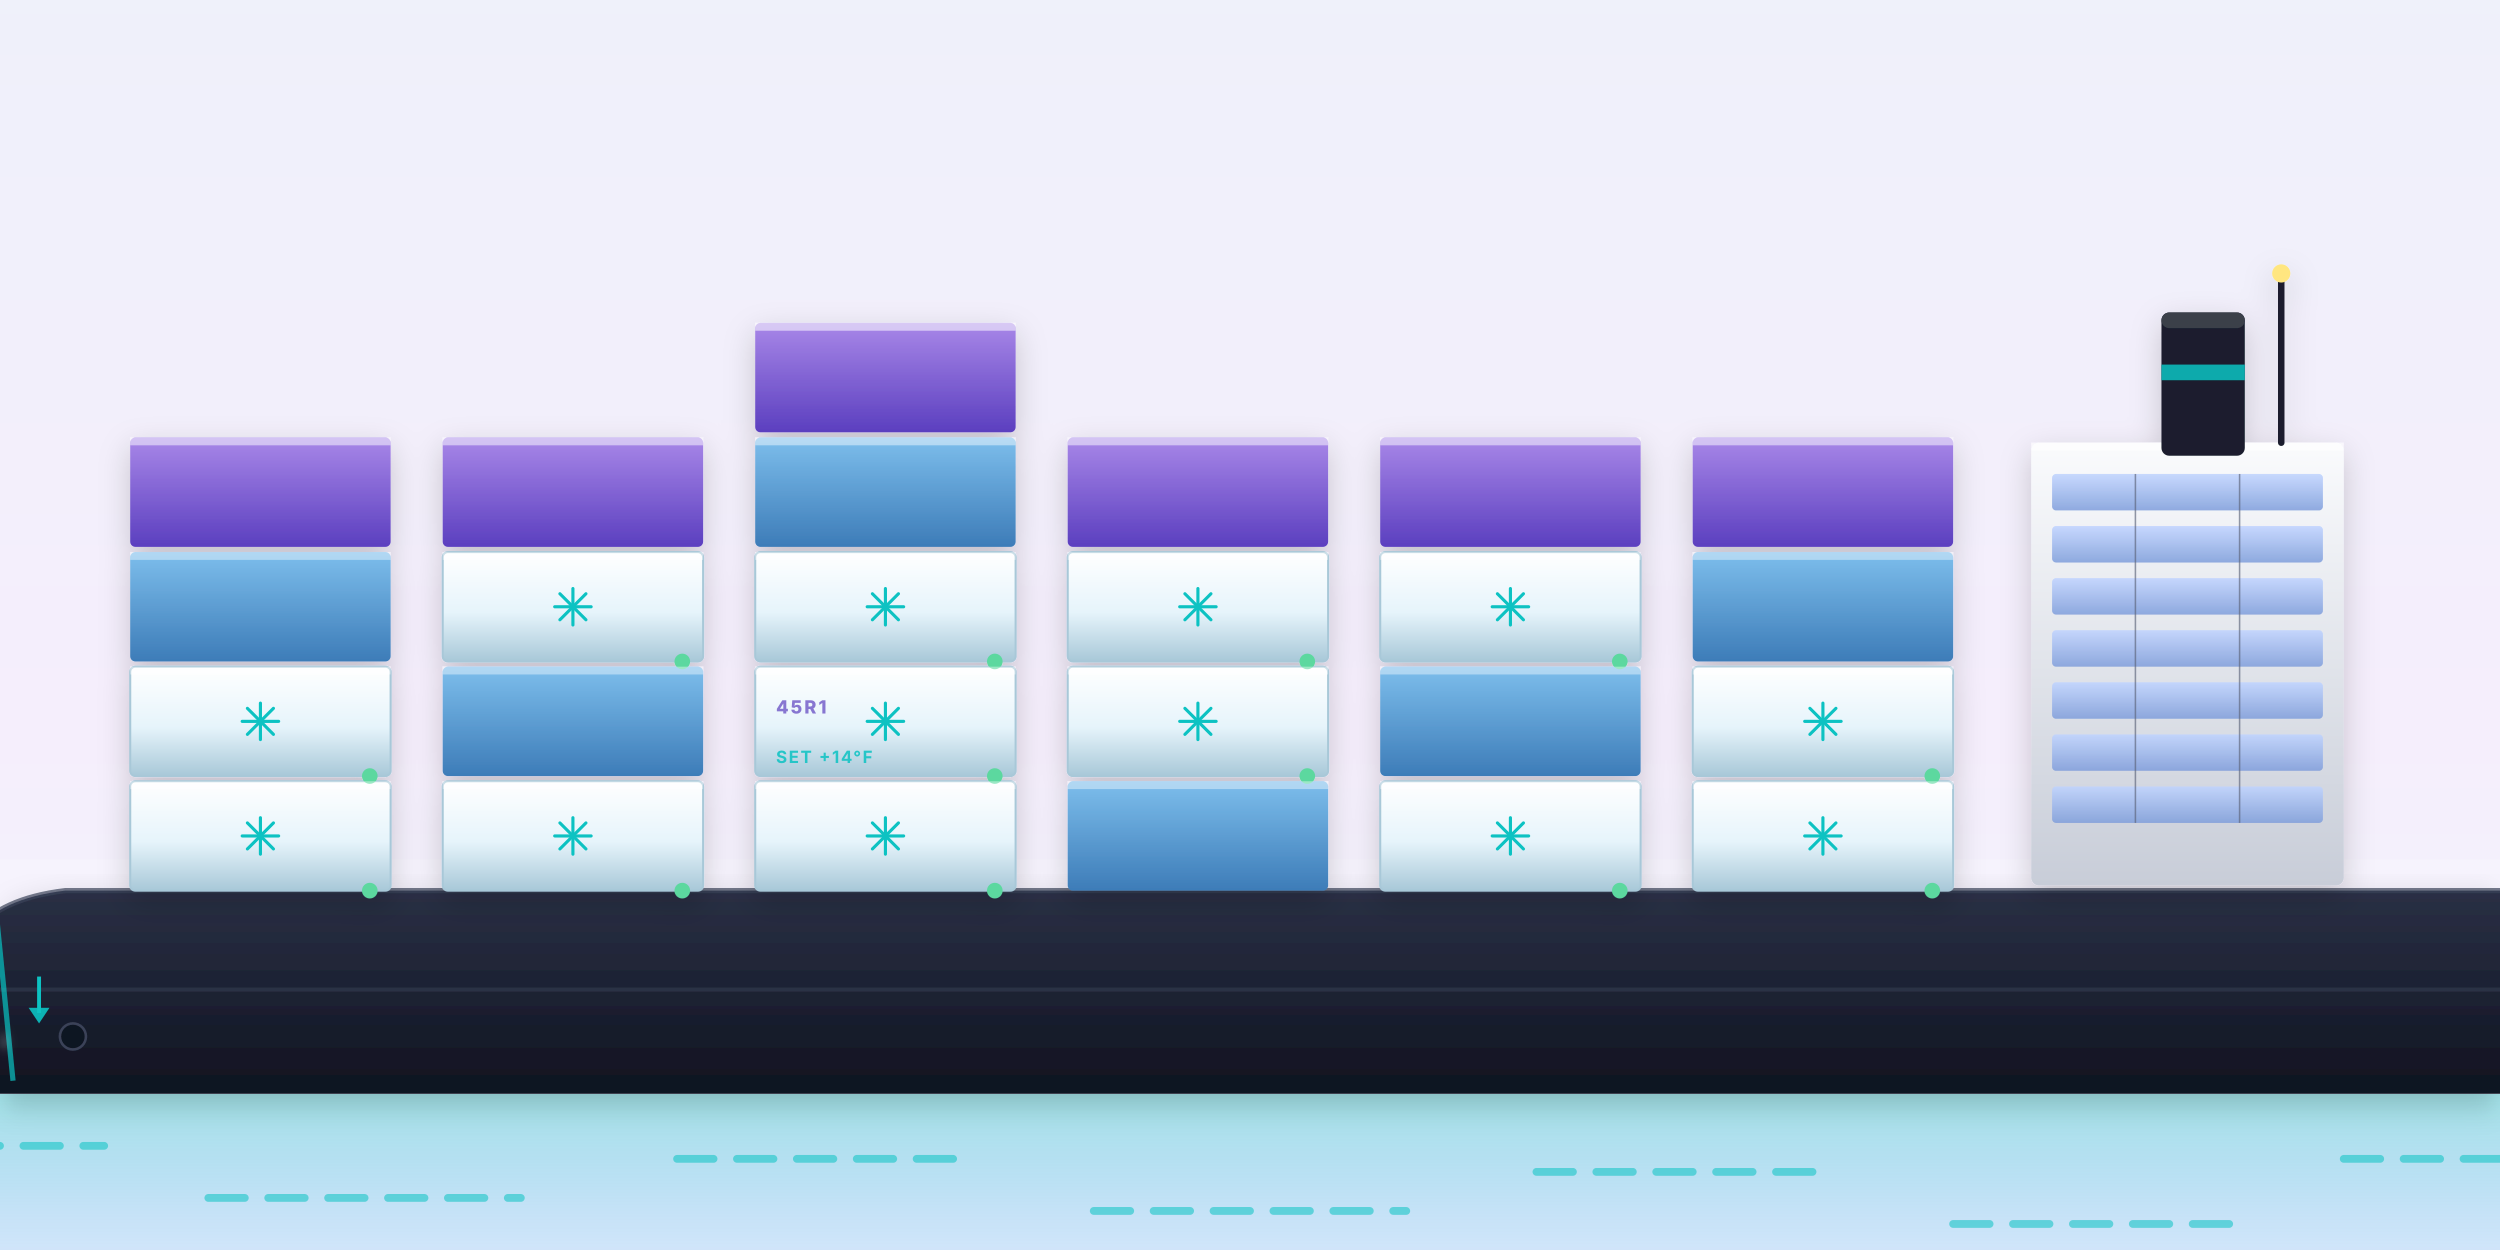
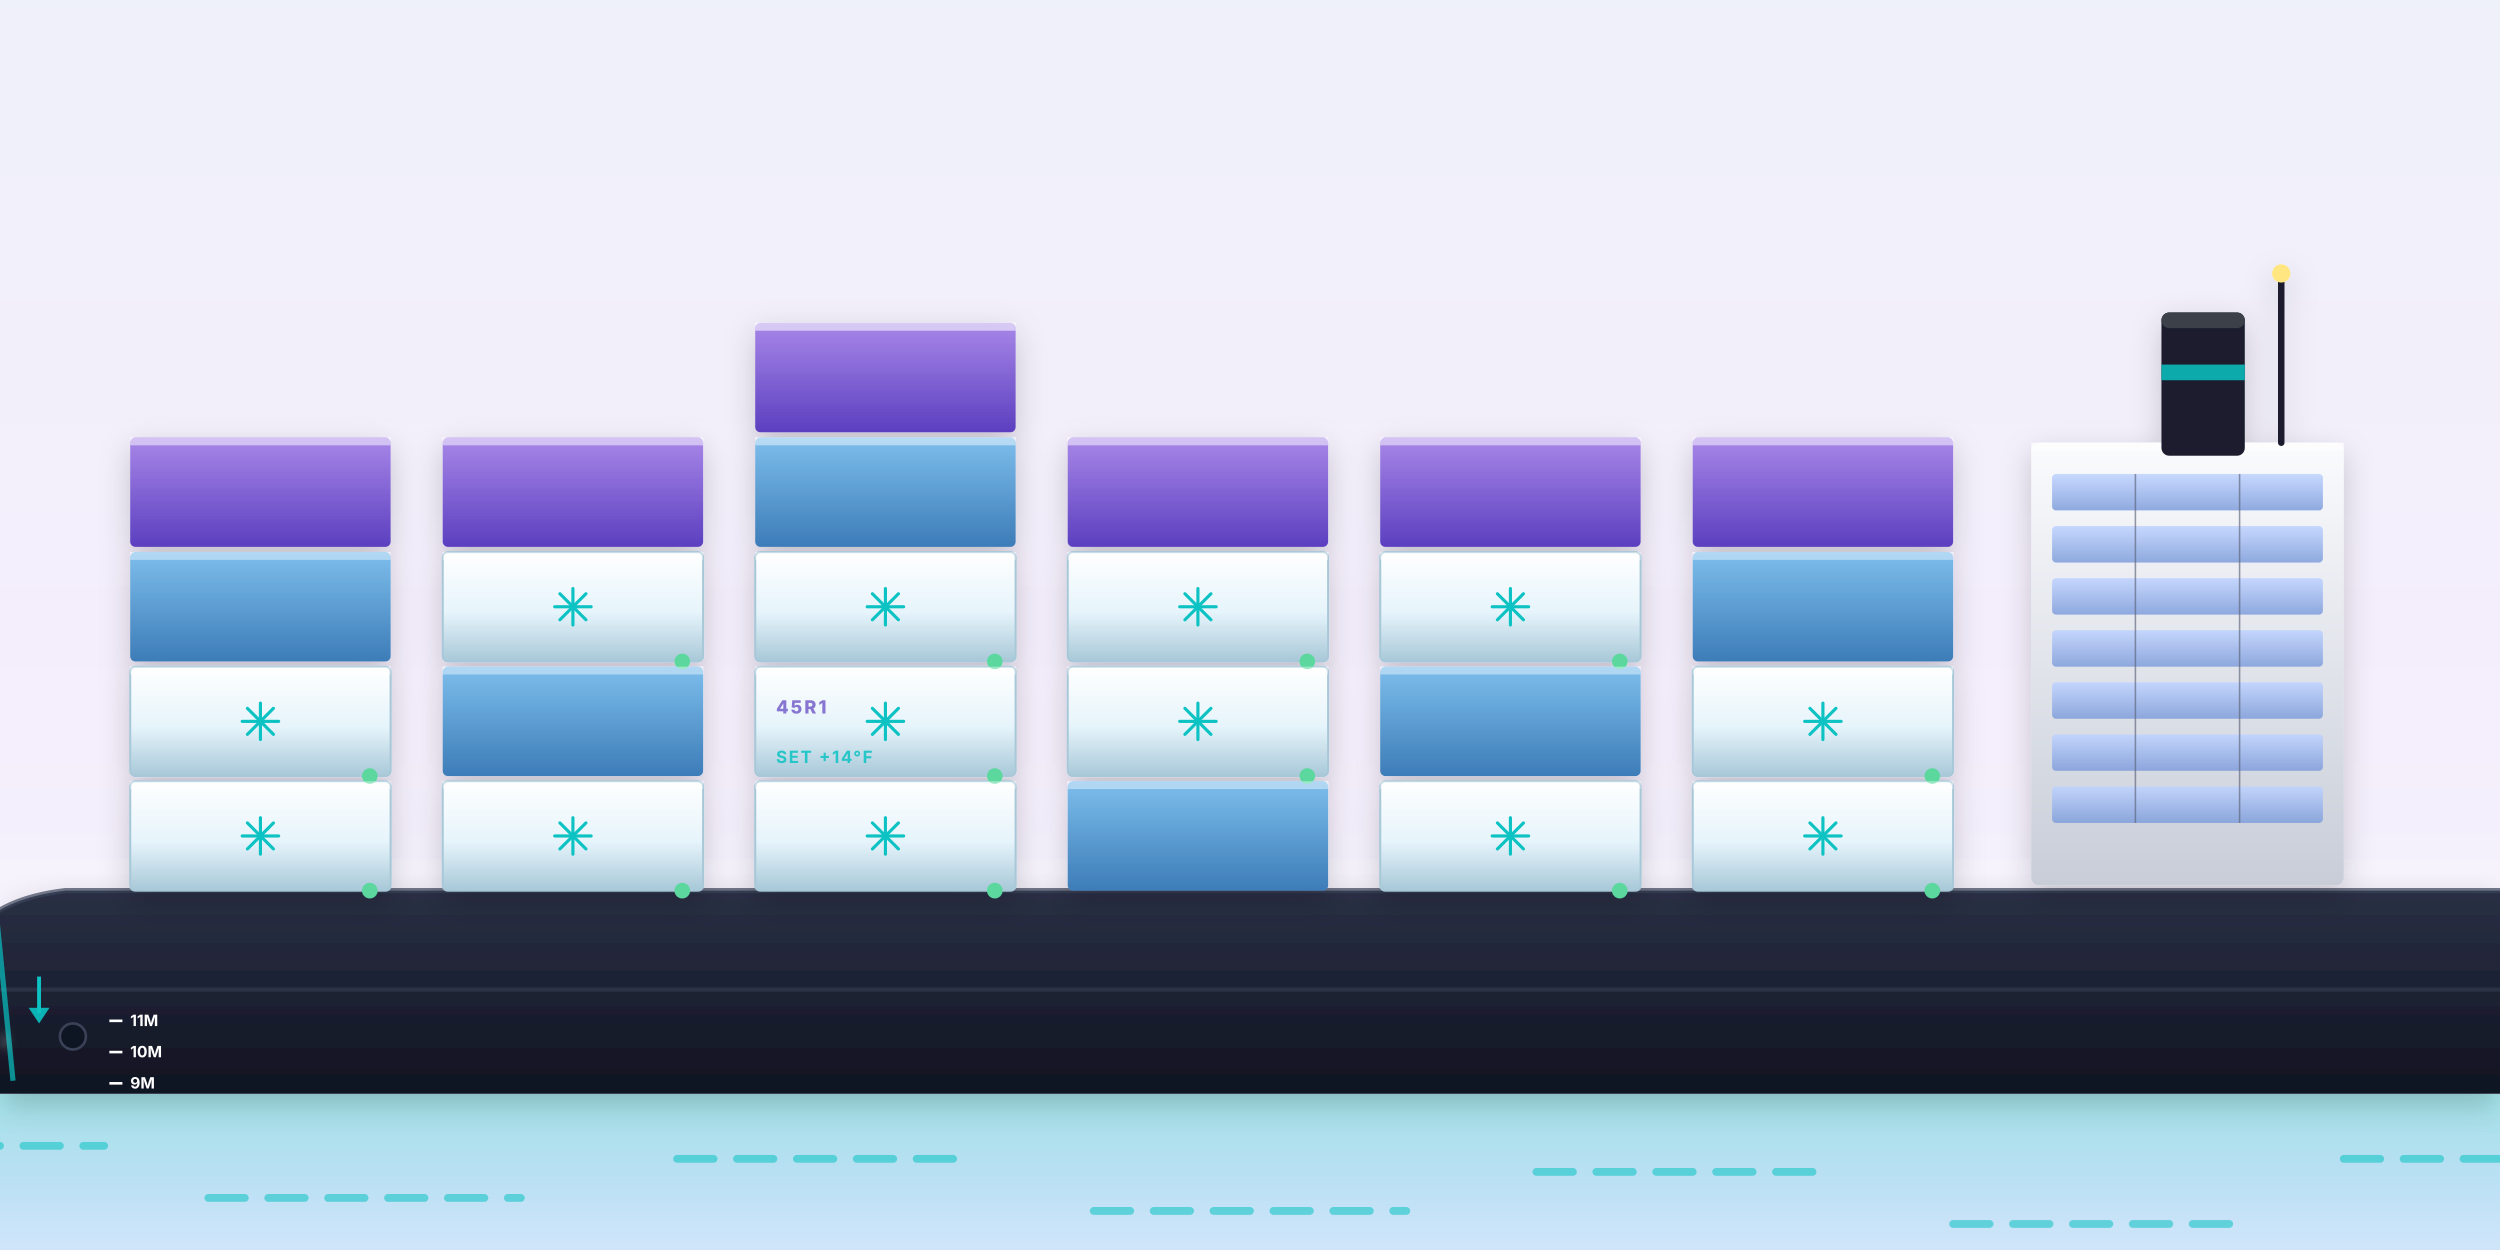
<svg xmlns="http://www.w3.org/2000/svg" width="1200" height="600" viewBox="0 50 1200 480" preserveAspectRatio="xMidYMid slice">
  <style>
    /* ========== HULL PITCH — ocean swell, bow rises and falls ========== */
    .hull-pitch {
      transform-origin: 600px 470px;
      animation: hull-pitch 7s ease-in-out infinite;
    }
    @keyframes hull-pitch {
      0%, 100% { transform: rotate(0deg);     }
      25%      { transform: rotate(-0.4deg);  }
      50%      { transform: rotate(0deg);     }
      75%      { transform: rotate(0.35deg);  }
    }
    .hull-roll {
      transform-origin: 600px 470px;
      animation: hull-roll 5.6s ease-in-out infinite;
    }
    @keyframes hull-roll {
      0%, 100% { transform: translateY(0)    skewX(0deg);   }
      50%      { transform: translateY(-1px) skewX(0.3deg); }
    }
    .stack-settle {
      animation: stack-settle 7s ease-in-out infinite -0.4s;
    }
    @keyframes stack-settle {
      0%, 100% { transform: translateY(0); }
      25%      { transform: translateY(0.6px); }
      75%      { transform: translateY(-0.6px); }
    }
    .antenna-arc {
      animation: antenna-arc 7s ease-in-out infinite;
    }
    @keyframes antenna-arc {
      0%, 100% { transform: translate(0,0); }
      25%      { transform: translate(-0.8px, 1px); }
      50%      { transform: translate(0,0); }
      75%      { transform: translate(0.8px, -1px); }
    }
    .bow-wave-1 { animation: bow-wave 2.4s ease-out infinite; }
    .bow-wave-2 { animation: bow-wave 2.4s ease-out infinite -0.8s; }
    .bow-wave-3 { animation: bow-wave 2.4s ease-out infinite -1.6s; }
    @keyframes bow-wave {
      0%   { opacity: 0;    transform: translateX(0)    scale(0.5); }
      15%  { opacity: 0.85; }
      100% { opacity: 0;    transform: translateX(-32px) scale(1.6); }
    }
    .bow-spray {
      animation: bow-spray 1.6s ease-out infinite;
    }
    @keyframes bow-spray {
      0%   { opacity: 0;   transform: translate(0,0)      scale(0.5); }
      20%  { opacity: 0.6; }
      100% { opacity: 0;   transform: translate(-22px,-14px) scale(1.3); }
    }
    .wake-1 { animation: wake-drift 3.2s linear infinite; }
    .wake-2 { animation: wake-drift 3.2s linear infinite -0.7s; }
    .wake-3 { animation: wake-drift 3.2s linear infinite -1.4s; }
    .wake-4 { animation: wake-drift 3.2s linear infinite -2.1s; }
    @keyframes wake-drift {
      0%   { opacity: 0;    transform: translateX(0)   scale(0.6); }
      15%  { opacity: 0.7;  }
      85%  { opacity: 0.3;  }
      100% { opacity: 0;    transform: translateX(85px) scale(1.4); }
    }

    /* ========== ORIGINAL VOCAB ========== */
    .sheen-band { animation: sheen-sweep 5s ease-in-out infinite; }
    @keyframes sheen-sweep {
      0%   { transform: translateX(-740px); }
      60%  { transform: translateX(740px); }
      100% { transform: translateX(740px); }
    }
    .wordmark-breath { animation: wordmark-breath 6s ease-in-out infinite; }
    @keyframes wordmark-breath {
      0%, 100% { opacity: 0.55; }
      50%      { opacity: 0.85; }
    }
    .badge-pulse {
      transform-box: fill-box; transform-origin: center;
      animation: badge-pulse 3.2s ease-in-out infinite;
    }
    @keyframes badge-pulse {
      0%, 100% { transform: scale(1);    opacity: 0.95; }
      50%      { transform: scale(1.04); opacity: 1; }
    }
    .chevron-pulse { animation: chevron-pulse 2.2s ease-in-out infinite; }
    @keyframes chevron-pulse {
      0%, 100% { opacity: 0.30; transform: translateX(0); }
      50%      { opacity: 0.65; transform: translateX(-4px); }
    }
    .sky-drift { animation: sky-drift 14s ease-in-out infinite; }
    @keyframes sky-drift {
      0%   { transform: translateX(-200px); }
      100% { transform: translateX(1400px); }
    }
    .bridge-window-pulse { animation: bridge-window-pulse 4s ease-in-out infinite; }
    @keyframes bridge-window-pulse {
      0%, 100% { opacity: 0.78; }
      50%      { opacity: 0.95; }
    }
    .antenna-blink {
      animation: antenna-blink 1.4s ease-in-out infinite;
      transform-box: fill-box; transform-origin: center;
    }
    @keyframes antenna-blink {
      0%, 65%, 100% { opacity: 0.35; transform: scale(1); }
      70%, 80%      { opacity: 1;    transform: scale(1.25); }
    }
    .bow-pulse { animation: bow-pulse 2.6s ease-in-out infinite; }
    @keyframes bow-pulse {
      0%, 100% { opacity: 0.55; }
      50%      { opacity: 0.95; }
    }
    .draft-fade { animation: draft-fade 7s ease-in-out infinite; }
    @keyframes draft-fade {
      0%, 100% { opacity: 0.55; }
      50%      { opacity: 0.78; }
    }
    /* ========== BRAND LOCKUP ========== */
    .brand-mark {
      transform-box: fill-box; transform-origin: center;
      animation: brand-pulse 3.6s ease-in-out infinite;
    }
    @keyframes brand-pulse {
      0%, 100% { transform: scale(1);    opacity: 0.92; }
      50%      { transform: scale(1.05); opacity: 1; }
    }
    .brand-word { animation: brand-word-breath 6s ease-in-out infinite; }
    @keyframes brand-word-breath {
      0%, 100% { opacity: 0.78; }
      50%      { opacity: 1; }
    }
    /* ========== REEFER RUNNING INDICATOR (matches loading/unloading 'gland-glow' vocab) ========== */
    .reefer-led {
      transform-box: fill-box; transform-origin: center;
      animation: reefer-led 2.4s ease-in-out infinite;
    }
    @keyframes reefer-led {
      0%, 100% { opacity: 0.55; transform: scale(1);    }
      50%      { opacity: 1;    transform: scale(1.18); }
    }
    /* Country-switchable set-point markings — renderer toggles visibility of
       .country-US / .country-MX / .country-CA (default: US visible, units °F;
       MX &amp; CA use °C per SCT/NOM cold-chain + Transport Canada conventions). */
    .country-MX, .country-CA { display: none; }

    @media (prefers-reduced-motion: reduce) {
      .reefer-led { animation: none !important; opacity: 0.85 !important; }
      .hull-pitch, .hull-roll, .stack-settle, .antenna-arc,
      .bow-wave-1, .bow-wave-2, .bow-wave-3, .bow-spray,
      .wake-1, .wake-2, .wake-3, .wake-4,
      .sheen-band, .wordmark-breath, .badge-pulse, .chevron-pulse,
      .sky-drift, .bridge-window-pulse, .antenna-blink,
      .bow-pulse, .draft-fade, .brand-mark, .brand-word { animation: none !important; }
    }
  
    /* ========== DARK-MODE OVERRIDES (2026-05-16) ========== */
    @media (prefers-color-scheme: dark) {
      .sky-bg          { fill: url(#skyDark) !important; }
      .ground-line     { stroke: #5E4FC6 !important; opacity: 0.55 !important; }
      .ground-shadow   { fill: #060912 !important; opacity: 0.55 !important; }
      .brand-word      { fill: #C9B6FF !important; }
      .brand-tagline   { fill: #8B7FE3 !important; }
      .equipment-label { fill: #C9B6FF !important; }
      .equipment-sub   { fill: #8B7FE3 !important; }
      .equipment-rule  { stroke: #6E4DFF !important; }
    }
  </style>
  <defs>
    <linearGradient id="skyDark" x1="0" y1="0" x2="0" y2="1">
      <stop offset="0%" stop-color="#0A0F1F" />
      <stop offset="55%" stop-color="#141A2E" />
      <stop offset="100%" stop-color="#0B0F1B" />
    </linearGradient>
    <linearGradient id="brandIridescent" x1="0" y1="0" x2="1" y2="1">
      <stop offset="0%" stop-color="#1473FF" />
      <stop offset="50%" stop-color="#6E4DFF" />
      <stop offset="100%" stop-color="#BE01FF" />
    </linearGradient>
    <linearGradient id="sky" x1="0" y1="0" x2="0" y2="1">
      <stop offset="0%" stop-color="#EEF1FA" />
      <stop offset="55%" stop-color="#F5EEFC" />
      <stop offset="100%" stop-color="#EFF8FA" />
    </linearGradient>
    <linearGradient id="hull" x1="0" y1="0" x2="0" y2="1">
      <stop offset="0%" stop-color="#2A3045" />
      <stop offset="100%" stop-color="#0F1320" />
    </linearGradient>
    <linearGradient id="water" x1="0" y1="0" x2="0" y2="1">
      <stop offset="0%" stop-color="#0AC2C2" stop-opacity="0.35" />
      <stop offset="100%" stop-color="#1473FF" stop-opacity="0.08" />
    </linearGradient>
    <linearGradient id="conReefer" x1="0" y1="0" x2="0" y2="1">
      <stop offset="0%" stop-color="#FFFFFF" />
      <stop offset="55%" stop-color="#E6F4FB" />
      <stop offset="100%" stop-color="#A8C8D8" />
    </linearGradient>
    <linearGradient id="conBlue" x1="0" y1="0" x2="0" y2="1">
      <stop offset="0%" stop-color="#7DBEEC" />
      <stop offset="100%" stop-color="#3D7CB8" />
    </linearGradient>
    <linearGradient id="conPurple" x1="0" y1="0" x2="0" y2="1">
      <stop offset="0%" stop-color="#A887E8" />
      <stop offset="100%" stop-color="#5B3FBF" />
    </linearGradient>
    <linearGradient id="bridge" x1="0" y1="0" x2="0" y2="1">
      <stop offset="0%" stop-color="#FAFBFD" />
      <stop offset="100%" stop-color="#C8CDD8" />
    </linearGradient>
    <linearGradient id="windowGlass" x1="0" y1="0" x2="0" y2="1">
      <stop offset="0%" stop-color="#BFD3FF" />
      <stop offset="100%" stop-color="#7E9DDB" />
    </linearGradient>
    <filter id="rigShadow" x="-10%" y="-10%" width="120%" height="130%">
      <feGaussianBlur in="SourceAlpha" stdDeviation="6" />
      <feOffset dx="0" dy="4" result="offsetBlur" />
      <feComponentTransfer>
        <feFuncA type="linear" slope="0.18" />
      </feComponentTransfer>
      <feMerge>
        <feMergeNode />
        <feMergeNode in="SourceGraphic" />
      </feMerge>
    </filter>
    <radialGradient id="foam" cx="0.5" cy="0.5" r="0.5">
      <stop offset="0%" stop-color="#FFFFFF" stop-opacity="0.85" />
      <stop offset="60%" stop-color="#FFFFFF" stop-opacity="0.35" />
      <stop offset="100%" stop-color="#FFFFFF" stop-opacity="0" />
    </radialGradient>
    <filter id="foamBlur" x="-50%" y="-50%" width="200%" height="200%">
      <feGaussianBlur stdDeviation="2" />
    </filter>
    <filter id="smokeBlur" x="-50%" y="-50%" width="200%" height="200%">
      <feGaussianBlur stdDeviation="3" />
    </filter>
  </defs>
  <g class="hull-pitch">
    <g class="hull-roll">
      <rect class="sky-bg" width="1200" height="600" fill="url(#sky)" />
      <rect x="0" y="380" width="1200" height="70" fill="#FFFFFF" opacity="0.18" />
      <rect x="0" y="470" width="1200" height="80" fill="url(#water)" />
      <g stroke="#0AC2C2" stroke-width="3" stroke-linecap="round" opacity="0.55">
        <line x1="60" y1="490" x2="160" y2="490" stroke-dasharray="14 9" />
        <line x1="200" y1="510" x2="320" y2="510" stroke-dasharray="14 9" />
        <line x1="380" y1="495" x2="490" y2="495" stroke-dasharray="14 9" />
        <line x1="540" y1="515" x2="660" y2="515" stroke-dasharray="14 9" />
        <line x1="710" y1="500" x2="820" y2="500" stroke-dasharray="14 9" />
        <line x1="870" y1="520" x2="980" y2="520" stroke-dasharray="14 9" />
        <line x1="1020" y1="495" x2="1140" y2="495" stroke-dasharray="14 9" />
      </g>
      <g filter="url(#rigShadow)">
        <ellipse cx="92" cy="487" rx="28" ry="9" fill="url(#hull)" />
        <path d="M 100 470 L 110 408 Q 120 395 145 392 L 1090 392 Q 1110 392 1110 410 L 1110 470 Z" fill="url(#hull)" />
        <path d="M 110 408 Q 120 395 145 392 L 1090 392 Q 1110 392 1110 410" stroke="#3A4258" stroke-width="2" fill="none" opacity="0.7" />
        <line x1="120" y1="430" x2="1108" y2="430" stroke="#3A4258" stroke-width="1.5" opacity="0.5" />
        <line x1="118" y1="395" x2="125" y2="465" stroke="#0AC2C2" stroke-width="2" opacity="0.7" />
        <g transform="translate(135 425)">
          <line x1="0" y1="0" x2="0" y2="14" stroke="#0AC2C2" stroke-width="1.5" />
          <path d="M -4 12 L 4 12 L 0 18 Z" fill="#0AC2C2" opacity="0.9" />
        </g>
        <circle cx="148" cy="448" r="5" fill="#0F1320" stroke="#3A4258" stroke-width="1" />
+         <g class="draft-fade" font-family="Inter, system-ui, sans-serif" font-weight="700" font-size="6" fill="#FFFFFF">
+           <text x="170" y="444" text-anchor="start">11M</text>
+           <line x1="162" y1="442" x2="167" y2="442" stroke="#FFFFFF" stroke-width="1" />
+           <text x="170" y="456" text-anchor="start">10M</text>
+           <line x1="162" y1="454" x2="167" y2="454" stroke="#FFFFFF" stroke-width="1" />
+           <text x="170" y="468" text-anchor="start">9M</text>
+           <line x1="162" y1="466" x2="167" y2="466" stroke="#FFFFFF" stroke-width="1" />
+         </g>
      </g>
      <g filter="url(#rigShadow)">
        <g transform="translate(170 0)">
          <rect x="0" y="350" width="100" height="42" rx="2" fill="url(#conReefer)" stroke="#A8C8D8" stroke-width="0.8" />
          <rect x="0" y="306" width="100" height="42" rx="2" fill="url(#conReefer)" stroke="#A8C8D8" stroke-width="0.8" />
          <rect x="0" y="262" width="100" height="42" rx="2" fill="url(#conBlue)" />
          <rect x="0" y="218" width="100" height="42" rx="2" fill="url(#conPurple)" />
          <g transform="translate(50 371)" stroke="#0AC2C2" stroke-width="1.2" stroke-linecap="round" fill="none">
            <line x1="0" y1="-7" x2="0" y2="7" />
            <line x1="-7" y1="0" x2="7" y2="0" />
            <line x1="-5" y1="-5" x2="5" y2="5" />
            <line x1="-5" y1="5" x2="5" y2="-5" />
          </g>
          <g transform="translate(50 327)" stroke="#0AC2C2" stroke-width="1.2" stroke-linecap="round" fill="none">
            <line x1="0" y1="-7" x2="0" y2="7" />
            <line x1="-7" y1="0" x2="7" y2="0" />
            <line x1="-5" y1="-5" x2="5" y2="5" />
            <line x1="-5" y1="5" x2="5" y2="-5" />
          </g>
          <circle class="reefer-led" cx="92" cy="392" r="3" fill="#5BD89F" />
          <circle class="reefer-led" cx="92" cy="348" r="3" fill="#5BD89F" />
          <rect x="0" y="218" width="100" height="3" fill="#FFFFFF" opacity="0.5" />
          <rect x="0" y="262" width="100" height="3" fill="#FFFFFF" opacity="0.4" />
          <rect x="0" y="306" width="100" height="3" fill="#FFFFFF" opacity="0.4" />
          <rect x="0" y="350" width="100" height="3" fill="#FFFFFF" opacity="0.4" />
        </g>
        <g transform="translate(290 0)">
          <rect x="0" y="350" width="100" height="42" rx="2" fill="url(#conReefer)" stroke="#A8C8D8" stroke-width="0.8" />
          <rect x="0" y="306" width="100" height="42" rx="2" fill="url(#conBlue)" />
          <rect x="0" y="262" width="100" height="42" rx="2" fill="url(#conReefer)" stroke="#A8C8D8" stroke-width="0.8" />
          <rect x="0" y="218" width="100" height="42" rx="2" fill="url(#conPurple)" />
          <g transform="translate(50 371)" stroke="#0AC2C2" stroke-width="1.2" stroke-linecap="round" fill="none">
            <line x1="0" y1="-7" x2="0" y2="7" />
            <line x1="-7" y1="0" x2="7" y2="0" />
            <line x1="-5" y1="-5" x2="5" y2="5" />
            <line x1="-5" y1="5" x2="5" y2="-5" />
          </g>
          <g transform="translate(50 283)" stroke="#0AC2C2" stroke-width="1.2" stroke-linecap="round" fill="none">
            <line x1="0" y1="-7" x2="0" y2="7" />
            <line x1="-7" y1="0" x2="7" y2="0" />
            <line x1="-5" y1="-5" x2="5" y2="5" />
            <line x1="-5" y1="5" x2="5" y2="-5" />
          </g>
          <circle class="reefer-led" cx="92" cy="392" r="3" fill="#5BD89F" />
          <circle class="reefer-led" cx="92" cy="304" r="3" fill="#5BD89F" />
          <rect x="0" y="218" width="100" height="3" fill="#FFFFFF" opacity="0.5" />
          <rect x="0" y="262" width="100" height="3" fill="#FFFFFF" opacity="0.4" />
          <rect x="0" y="306" width="100" height="3" fill="#FFFFFF" opacity="0.4" />
          <rect x="0" y="350" width="100" height="3" fill="#FFFFFF" opacity="0.4" />
        </g>
        <g transform="translate(410 0)">
          <rect x="0" y="350" width="100" height="42" rx="2" fill="url(#conReefer)" stroke="#A8C8D8" stroke-width="0.8" />
          <rect x="0" y="306" width="100" height="42" rx="2" fill="url(#conReefer)" stroke="#A8C8D8" stroke-width="0.8" />
          <rect x="0" y="262" width="100" height="42" rx="2" fill="url(#conReefer)" stroke="#A8C8D8" stroke-width="0.8" />
          <rect x="0" y="218" width="100" height="42" rx="2" fill="url(#conBlue)" />
          <rect x="0" y="174" width="100" height="42" rx="2" fill="url(#conPurple)" />
          <g transform="translate(50 371)" stroke="#0AC2C2" stroke-width="1.2" stroke-linecap="round" fill="none">
            <line x1="0" y1="-7" x2="0" y2="7" />
            <line x1="-7" y1="0" x2="7" y2="0" />
            <line x1="-5" y1="-5" x2="5" y2="5" />
            <line x1="-5" y1="5" x2="5" y2="-5" />
          </g>
          <g transform="translate(50 327)" stroke="#0AC2C2" stroke-width="1.2" stroke-linecap="round" fill="none">
            <line x1="0" y1="-7" x2="0" y2="7" />
            <line x1="-7" y1="0" x2="7" y2="0" />
            <line x1="-5" y1="-5" x2="5" y2="5" />
            <line x1="-5" y1="5" x2="5" y2="-5" />
          </g>
          <g transform="translate(50 283)" stroke="#0AC2C2" stroke-width="1.2" stroke-linecap="round" fill="none">
            <line x1="0" y1="-7" x2="0" y2="7" />
            <line x1="-7" y1="0" x2="7" y2="0" />
            <line x1="-5" y1="-5" x2="5" y2="5" />
            <line x1="-5" y1="5" x2="5" y2="-5" />
          </g>
          <circle class="reefer-led" cx="92" cy="392" r="3" fill="#5BD89F" />
          <circle class="reefer-led" cx="92" cy="348" r="3" fill="#5BD89F" />
          <circle class="reefer-led" cx="92" cy="304" r="3" fill="#5BD89F" />
          <text x="8" y="324" font-family="Inter, system-ui, sans-serif" font-weight="800" font-size="7" letter-spacing="0.8" fill="#5B3FBF" opacity="0.7">45R1</text>
          <g class="country-US">
            <text x="8" y="343" font-family="Inter, system-ui, sans-serif" font-weight="700" font-size="6.5" letter-spacing="0.6" fill="#0AC2C2" opacity="0.85">SET +14°F</text>
          </g>
          <g class="country-MX">
            <text x="8" y="343" font-family="Inter, system-ui, sans-serif" font-weight="700" font-size="6.5" letter-spacing="0.6" fill="#0AC2C2" opacity="0.85">SET −10°C</text>
          </g>
          <g class="country-CA">
            <text x="8" y="343" font-family="Inter, system-ui, sans-serif" font-weight="700" font-size="6.5" letter-spacing="0.6" fill="#0AC2C2" opacity="0.85">SET −10°C</text>
          </g>
          <rect x="0" y="174" width="100" height="3" fill="#FFFFFF" opacity="0.55" />
          <rect x="0" y="218" width="100" height="3" fill="#FFFFFF" opacity="0.45" />
          <rect x="0" y="262" width="100" height="3" fill="#FFFFFF" opacity="0.4" />
          <rect x="0" y="306" width="100" height="3" fill="#FFFFFF" opacity="0.4" />
          <rect x="0" y="350" width="100" height="3" fill="#FFFFFF" opacity="0.4" />
        </g>
        <g transform="translate(530 0)">
          <rect x="0" y="350" width="100" height="42" rx="2" fill="url(#conBlue)" />
          <rect x="0" y="306" width="100" height="42" rx="2" fill="url(#conReefer)" stroke="#A8C8D8" stroke-width="0.8" />
          <rect x="0" y="262" width="100" height="42" rx="2" fill="url(#conReefer)" stroke="#A8C8D8" stroke-width="0.8" />
          <rect x="0" y="218" width="100" height="42" rx="2" fill="url(#conPurple)" />
          <g transform="translate(50 327)" stroke="#0AC2C2" stroke-width="1.2" stroke-linecap="round" fill="none">
            <line x1="0" y1="-7" x2="0" y2="7" />
            <line x1="-7" y1="0" x2="7" y2="0" />
            <line x1="-5" y1="-5" x2="5" y2="5" />
            <line x1="-5" y1="5" x2="5" y2="-5" />
          </g>
          <g transform="translate(50 283)" stroke="#0AC2C2" stroke-width="1.2" stroke-linecap="round" fill="none">
            <line x1="0" y1="-7" x2="0" y2="7" />
            <line x1="-7" y1="0" x2="7" y2="0" />
            <line x1="-5" y1="-5" x2="5" y2="5" />
            <line x1="-5" y1="5" x2="5" y2="-5" />
          </g>
          <circle class="reefer-led" cx="92" cy="348" r="3" fill="#5BD89F" />
          <circle class="reefer-led" cx="92" cy="304" r="3" fill="#5BD89F" />
          <rect x="0" y="218" width="100" height="3" fill="#FFFFFF" opacity="0.5" />
          <rect x="0" y="262" width="100" height="3" fill="#FFFFFF" opacity="0.4" />
          <rect x="0" y="306" width="100" height="3" fill="#FFFFFF" opacity="0.4" />
          <rect x="0" y="350" width="100" height="3" fill="#FFFFFF" opacity="0.4" />
        </g>
        <g transform="translate(650 0)">
          <rect x="0" y="350" width="100" height="42" rx="2" fill="url(#conReefer)" stroke="#A8C8D8" stroke-width="0.8" />
          <rect x="0" y="306" width="100" height="42" rx="2" fill="url(#conBlue)" />
          <rect x="0" y="262" width="100" height="42" rx="2" fill="url(#conReefer)" stroke="#A8C8D8" stroke-width="0.8" />
          <rect x="0" y="218" width="100" height="42" rx="2" fill="url(#conPurple)" />
          <g transform="translate(50 371)" stroke="#0AC2C2" stroke-width="1.2" stroke-linecap="round" fill="none">
            <line x1="0" y1="-7" x2="0" y2="7" />
            <line x1="-7" y1="0" x2="7" y2="0" />
            <line x1="-5" y1="-5" x2="5" y2="5" />
            <line x1="-5" y1="5" x2="5" y2="-5" />
          </g>
          <g transform="translate(50 283)" stroke="#0AC2C2" stroke-width="1.2" stroke-linecap="round" fill="none">
            <line x1="0" y1="-7" x2="0" y2="7" />
            <line x1="-7" y1="0" x2="7" y2="0" />
            <line x1="-5" y1="-5" x2="5" y2="5" />
            <line x1="-5" y1="5" x2="5" y2="-5" />
          </g>
          <circle class="reefer-led" cx="92" cy="392" r="3" fill="#5BD89F" />
          <circle class="reefer-led" cx="92" cy="304" r="3" fill="#5BD89F" />
          <rect x="0" y="218" width="100" height="3" fill="#FFFFFF" opacity="0.5" />
          <rect x="0" y="262" width="100" height="3" fill="#FFFFFF" opacity="0.4" />
          <rect x="0" y="306" width="100" height="3" fill="#FFFFFF" opacity="0.4" />
          <rect x="0" y="350" width="100" height="3" fill="#FFFFFF" opacity="0.4" />
        </g>
        <g transform="translate(770 0)">
          <rect x="0" y="350" width="100" height="42" rx="2" fill="url(#conReefer)" stroke="#A8C8D8" stroke-width="0.8" />
          <rect x="0" y="306" width="100" height="42" rx="2" fill="url(#conReefer)" stroke="#A8C8D8" stroke-width="0.8" />
          <rect x="0" y="262" width="100" height="42" rx="2" fill="url(#conBlue)" />
          <rect x="0" y="218" width="100" height="42" rx="2" fill="url(#conPurple)" />
          <g transform="translate(50 371)" stroke="#0AC2C2" stroke-width="1.2" stroke-linecap="round" fill="none">
            <line x1="0" y1="-7" x2="0" y2="7" />
            <line x1="-7" y1="0" x2="7" y2="0" />
            <line x1="-5" y1="-5" x2="5" y2="5" />
            <line x1="-5" y1="5" x2="5" y2="-5" />
          </g>
          <g transform="translate(50 327)" stroke="#0AC2C2" stroke-width="1.2" stroke-linecap="round" fill="none">
            <line x1="0" y1="-7" x2="0" y2="7" />
            <line x1="-7" y1="0" x2="7" y2="0" />
            <line x1="-5" y1="-5" x2="5" y2="5" />
            <line x1="-5" y1="5" x2="5" y2="-5" />
          </g>
          <circle class="reefer-led" cx="92" cy="392" r="3" fill="#5BD89F" />
          <circle class="reefer-led" cx="92" cy="348" r="3" fill="#5BD89F" />
          <rect x="0" y="218" width="100" height="3" fill="#FFFFFF" opacity="0.5" />
          <rect x="0" y="262" width="100" height="3" fill="#FFFFFF" opacity="0.4" />
          <rect x="0" y="306" width="100" height="3" fill="#FFFFFF" opacity="0.4" />
          <rect x="0" y="350" width="100" height="3" fill="#FFFFFF" opacity="0.4" />
        </g>
      </g>
    </g>
  </g>
  <g filter="url(#rigShadow)">
    <rect x="900" y="220" width="120" height="170" rx="3" fill="url(#bridge)" />
    <rect x="900" y="220" width="120" height="3" fill="#FFFFFF" opacity="0.6" />
    <g fill="url(#windowGlass)" opacity="0.85">
      <rect x="908" y="232" width="104" height="14" rx="1.5" />
      <rect x="908" y="252" width="104" height="14" rx="1.5" />
      <rect x="908" y="272" width="104" height="14" rx="1.5" />
      <rect x="908" y="292" width="104" height="14" rx="1.5" />
      <rect x="908" y="312" width="104" height="14" rx="1.5" />
      <rect x="908" y="332" width="104" height="14" rx="1.5" />
      <rect x="908" y="352" width="104" height="14" rx="1.5" />
    </g>
    <g stroke="#5A6378" stroke-width="0.6" opacity="0.65">
      <line x1="940" y1="232" x2="940" y2="366" />
      <line x1="980" y1="232" x2="980" y2="366" />
    </g>
    <rect x="950" y="170" width="32" height="55" rx="3" fill="#1A1F2E" />
    <rect x="950" y="170" width="32" height="6" rx="3" fill="#3A3F4A" />
    <rect x="950" y="190" width="32" height="6" fill="#0AC2C2" opacity="0.85" />
    <line x1="996" y1="220" x2="996" y2="155" stroke="#1A1F2E" stroke-width="2.5" stroke-linecap="round" />
    <circle cx="996" cy="155" r="3.5" fill="#FFE680" />
  </g>
  <line x1="113" y1="396" x2="100" y2="468" stroke="#0AC2C2" stroke-width="2" opacity="0.7" />
  <g opacity="0.75">
  </g>
  <g filter="url(#foamBlur)">
    <ellipse class="wake-1" cx="1108" cy="488" rx="14" ry="4" fill="url(#foam)" />
    <ellipse class="wake-2" cx="1108" cy="494" rx="12" ry="3" fill="url(#foam)" />
    <ellipse class="wake-3" cx="1108" cy="482" rx="10" ry="3" fill="url(#foam)" />
    <ellipse class="wake-4" cx="1108" cy="498" rx="13" ry="3" fill="url(#foam)" />
  </g>
  <g filter="url(#foamBlur)">
    <ellipse class="bow-wave-1" cx="100" cy="475" rx="22" ry="6" fill="url(#foam)" />
    <ellipse class="bow-wave-2" cx="100" cy="482" rx="18" ry="5" fill="url(#foam)" />
    <ellipse class="bow-wave-3" cx="100" cy="488" rx="16" ry="4" fill="url(#foam)" />
  </g>
  <g filter="url(#foamBlur)" opacity="0.6">
    <circle class="bow-spray" cx="115" cy="455" r="5" fill="#FFFFFF" />
-     <circle class="bow-spray" cx="118" cy="450" r="4" fill="#FFFFFF" style="animation-delay:-0.5s" />
-     <circle class="bow-spray" cx="112" cy="458" r="3" fill="#FFFFFF" style="animation-delay:-1s" />
+     <circle class="bow-spray" cx="118" cy="450" r="4" fill="#FFFFFF" style="animation: bow-spray 1.6s ease-out -0.5s infinite" />
+     <circle class="bow-spray" cx="112" cy="458" r="3" fill="#FFFFFF" style="animation: bow-spray 1.6s ease-out -1s infinite" />
  </g>
</svg>
